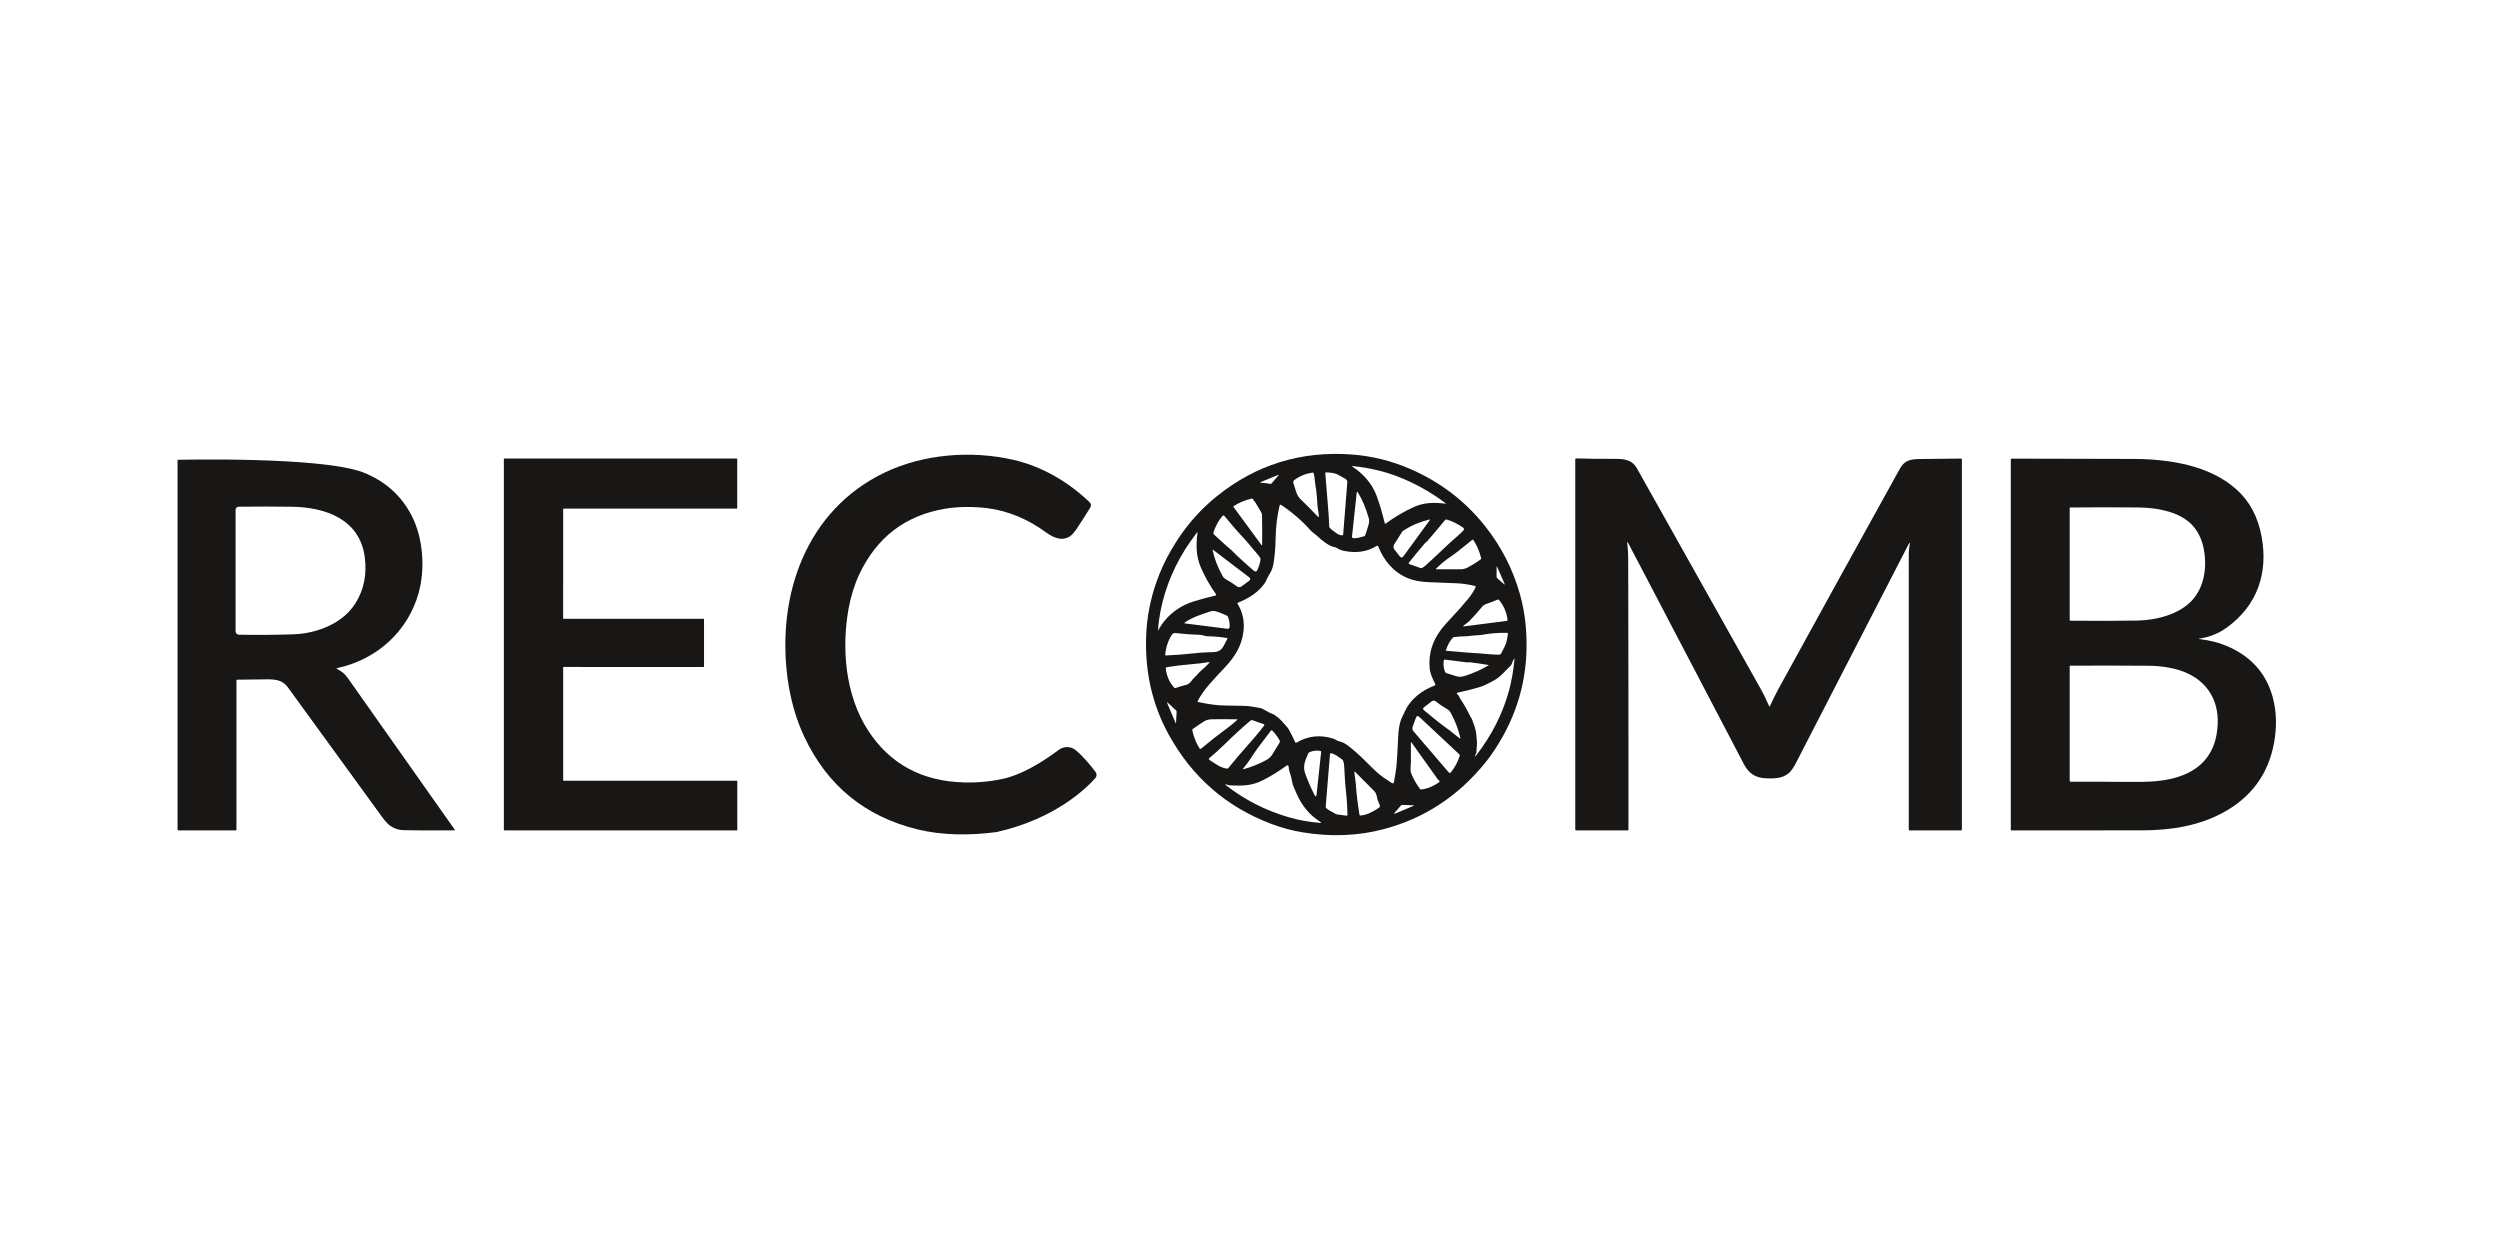
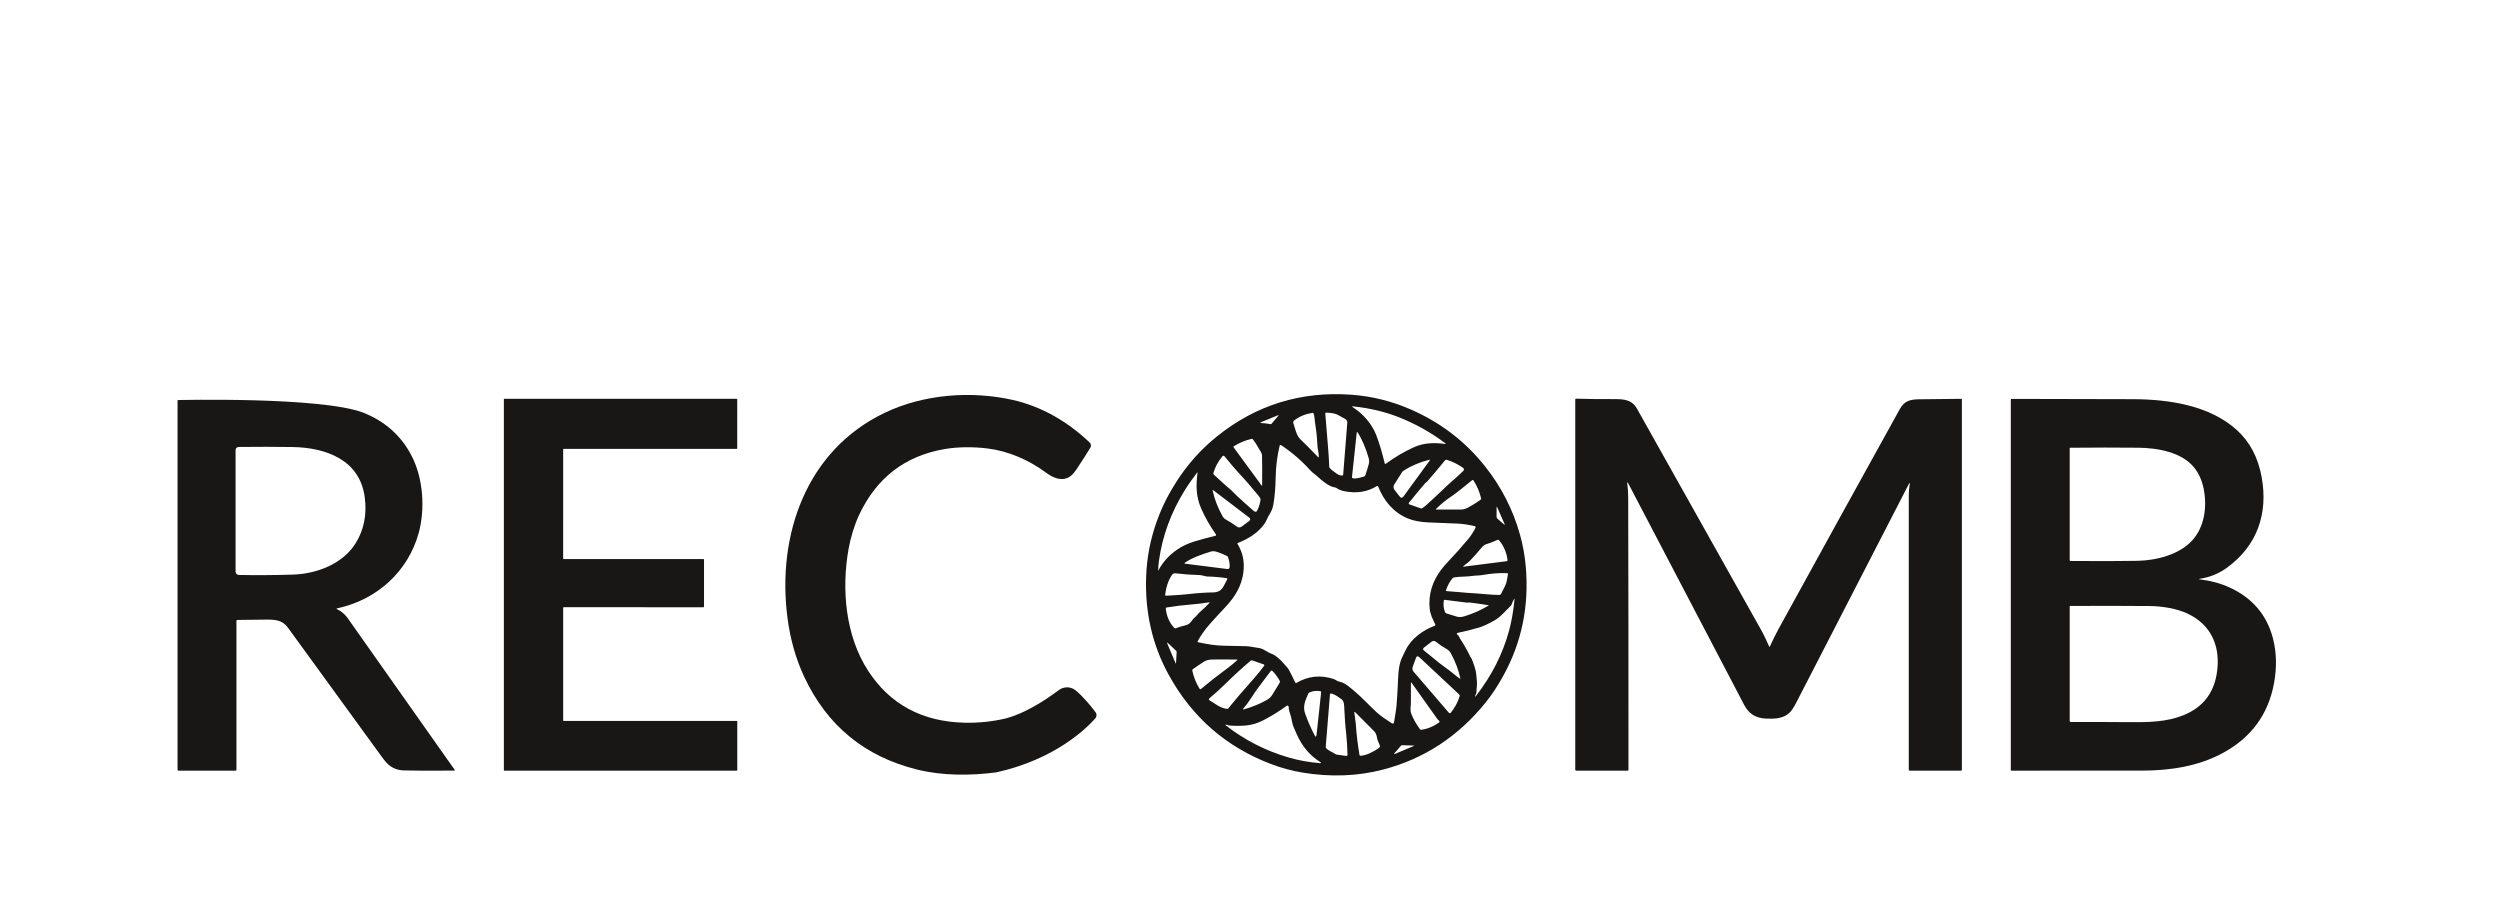
- <svg xmlns="http://www.w3.org/2000/svg" version="1.1" id="svg1" width="501.445" height="248.138" viewBox="0 0 501.445 248.138">
+ <svg xmlns="http://www.w3.org/2000/svg" version="1.1" id="svg1" width="501.445" height="182.778" viewBox="0 0 501.445 182.778">
  <defs id="defs1">
    <clipPath clipPathUnits="userSpaceOnUse" id="clipPath560">
      <path d="M 0,222.423 H 376.532 V 0 H 0 Z" transform="translate(-54.8711,-102.2964)" id="path560" />
    </clipPath>
    <clipPath clipPathUnits="userSpaceOnUse" id="clipPath562">
      <path d="M 0,222.423 H 376.532 V 0 H 0 Z" transform="translate(-209.9079,-63.7259)" id="path562" />
    </clipPath>
    <clipPath clipPathUnits="userSpaceOnUse" id="clipPath564">
      <path d="M 0,222.423 H 376.532 V 0 H 0 Z" transform="translate(-152.351,-116.952)" id="path564" />
    </clipPath>
    <clipPath clipPathUnits="userSpaceOnUse" id="clipPath566">
      <path d="M 0,222.423 H 376.532 V 0 H 0 Z" transform="translate(-84.7201,-109.5133)" id="path566" />
    </clipPath>
    <clipPath clipPathUnits="userSpaceOnUse" id="clipPath568">
      <path d="M 0,222.423 H 376.532 V 0 H 0 Z" transform="translate(-287.2682,-104.1145)" id="path568" />
    </clipPath>
    <clipPath clipPathUnits="userSpaceOnUse" id="clipPath570">
      <path d="M 0,222.423 H 376.532 V 0 H 0 Z" transform="translate(-329.0192,-84.8389)" id="path570" />
    </clipPath>
  </defs>
-   <g id="layer-MC0" transform="translate(0,-48.42625)">
+   <g id="layer-MC0" transform="translate(0,-60.40895)">
    <path id="path559" d="m 0,0 c -0.735,5.635 -5.811,7.504 -10.95,7.574 -2.649,0.037 -5.304,0.039 -7.966,0.007 -0.344,-0.005 -0.516,-0.179 -0.516,-0.523 v -18.222 c 0,-0.277 0.222,-0.504 0.499,-0.509 2.644,-0.051 5.366,-0.033 8.164,0.056 3.526,0.113 7.427,1.586 9.37,4.673 C -0.125,-4.921 0.341,-2.606 0,0 Z m -28.161,14.636 c 0,0 21.487,0.529 27.898,-1.88 C 3.07,11.442 5.518,9.252 7.082,6.185 8.82,2.775 9.088,-1.784 8.126,-5.317 6.532,-11.171 1.796,-15.418 -4.102,-16.684 c -0.173,-0.037 -0.18,-0.093 -0.019,-0.168 0.619,-0.291 1.143,-0.74 1.572,-1.346 5.361,-7.581 10.716,-15.171 16.064,-22.772 0.064,-0.09 0.042,-0.135 -0.067,-0.135 -3.757,-0.025 -6.308,-0.016 -7.654,0.029 -0.704,0.024 -1.346,0.234 -1.926,0.63 -0.364,0.247 -0.796,0.716 -1.298,1.405 -4.705,6.48 -9.413,12.958 -14.125,19.435 -0.844,1.162 -1.941,1.247 -3.527,1.213 -1.307,-0.027 -2.671,-0.044 -4.09,-0.048 -0.087,0 -0.13,-0.044 -0.13,-0.131 v -22.415 c 0,-0.083 -0.042,-0.125 -0.126,-0.125 h -8.56 c -0.115,0 -0.173,0.059 -0.173,0.176 z" style="fill:#181715;fill-opacity:1;fill-rule:nonzero;stroke:none" transform="matrix(1.333333,0,0,-1.333333,73.16147,160.1688)" clip-path="url(#clipPath560)" />
    <path id="path561" d="M 0,0 2.705,1.138 C 2.848,1.198 2.843,1.23 2.689,1.235 L 1.037,1.288 C 0.956,1.291 0.891,1.262 0.839,1.201 L -0.094,0.13 C -0.252,-0.05 -0.22,-0.093 0,0 Z m -5.252,-0.301 c 0.9,0.043 1.961,0.595 2.79,1.174 0.124,0.085 0.174,0.243 0.123,0.386 -0.058,0.162 -0.127,0.324 -0.207,0.484 -0.292,0.572 -0.159,1.17 -0.656,1.659 -0.931,0.92 -1.875,1.867 -2.833,2.843 -0.1,0.103 -0.144,0.083 -0.133,-0.06 0.051,-0.601 0.181,-1.191 0.222,-1.796 0.101,-1.468 0.284,-2.992 0.55,-4.572 0.012,-0.082 0.061,-0.122 0.144,-0.118 m -17.132,4.562 c -0.768,-0.079 -1.623,-0.084 -2.563,-0.015 -0.207,0.015 -0.369,0.118 -0.567,0.13 -0.094,0.007 -0.104,-0.02 -0.028,-0.079 2.851,-2.231 6.028,-3.855 9.529,-4.871 1.463,-0.424 3.003,-0.702 4.62,-0.834 0.265,-0.023 0.285,0.038 0.06,0.181 -1.538,0.972 -2.709,2.366 -3.511,4.181 -0.136,0.308 -0.278,0.632 -0.424,0.972 -0.135,0.311 -0.232,0.636 -0.289,0.974 -0.073,0.426 -0.181,0.887 -0.336,1.299 -0.101,0.272 -0.155,0.561 -0.161,0.868 -0.003,0.103 -0.087,0.184 -0.19,0.182 -0.039,-10e-4 -0.076,-0.014 -0.107,-0.037 -1.101,-0.808 -2.262,-1.529 -3.484,-2.16 -0.85,-0.442 -1.7,-0.706 -2.549,-0.791 z m 13.53,4.465 C -9.139,8.903 -9.418,9.016 -9.691,9.064 -9.779,9.08 -9.827,9.043 -9.833,8.953 l -0.642,-7.909 c -0.008,-0.085 0.018,-0.158 0.078,-0.219 0.381,-0.398 0.947,-0.586 1.408,-0.883 0.062,-0.042 0.132,-0.067 0.207,-0.077 l 1.367,-0.188 c 0.147,-0.019 0.218,0.044 0.215,0.19 -0.023,1.098 -0.087,2.137 -0.193,3.116 -0.101,0.945 -0.165,1.646 -0.19,2.102 -0.039,0.703 -0.078,1.408 -0.119,2.115 -0.027,0.49 -0.146,0.814 -0.356,0.972 -0.311,0.231 -0.576,0.416 -0.796,0.554 z m -2.997,-5.845 0.689,6.381 c 0.01,0.085 -0.028,0.135 -0.113,0.149 -0.6,0.106 -1.153,0.04 -1.659,-0.198 -0.074,-0.035 -0.128,-0.09 -0.162,-0.166 -0.467,-1.073 -0.882,-1.89 -0.448,-3.089 0.408,-1.117 0.865,-2.163 1.37,-3.137 0.173,-0.336 0.281,-0.316 0.323,0.06 m 18.178,2.337 -3.87,5.435 c -0.08,0.114 -0.121,0.1 -0.121,-0.041 0,-0.924 0.001,-1.873 0.003,-2.845 C 2.341,7.181 2.175,6.561 2.399,6.002 2.716,5.209 3.152,4.438 3.708,3.689 3.755,3.627 3.817,3.6 3.894,3.61 4.806,3.722 5.699,4.084 6.573,4.695 6.649,4.749 6.667,4.854 6.613,4.93 6.604,4.942 6.594,4.953 6.583,4.962 L 6.491,5.04 C 6.428,5.093 6.374,5.152 6.327,5.218 m -23.744,5.797 c -0.323,0.567 -0.678,1.043 -1.065,1.427 -0.1,0.098 -0.192,0.092 -0.275,-0.019 -0.595,-0.786 -1.18,-1.562 -1.756,-2.327 -0.402,-0.531 -0.783,-1.084 -1.145,-1.661 -0.346,-0.549 -0.749,-1.094 -1.21,-1.635 -0.102,-0.119 -0.077,-0.159 0.074,-0.118 1.155,0.31 2.281,0.763 3.378,1.36 0.415,0.225 0.727,0.518 0.936,0.88 0.325,0.561 0.677,1.139 1.056,1.733 0.074,0.118 0.077,0.237 0.007,0.36 z m -2.994,1.35 c 0.226,0.276 0.453,0.569 0.68,0.878 0.042,0.055 0.03,0.134 -0.026,0.176 -0.011,0.008 -0.022,0.015 -0.035,0.019 l -1.673,0.588 c -0.115,0.042 -0.245,0.019 -0.34,-0.06 -1.174,-0.985 -2.46,-2.164 -3.858,-3.535 -0.768,-0.754 -1.551,-1.462 -2.349,-2.124 -0.061,-0.049 -0.07,-0.139 -0.02,-0.202 0.011,-0.012 0.023,-0.023 0.037,-0.032 0.847,-0.523 1.642,-1.201 2.674,-1.324 0.079,-0.01 0.143,0.017 0.193,0.08 0.873,1.094 1.889,2.289 3.048,3.583 0.58,0.649 1.137,1.3 1.669,1.953 z m -4.84,0.509 c 0.54,0.398 1.027,0.8 1.459,1.205 0.063,0.058 0.052,0.088 -0.034,0.09 -1.184,0.019 -2.412,0.022 -3.682,0.009 -0.511,-0.005 -0.918,-0.102 -1.22,-0.292 -0.566,-0.353 -1.142,-0.739 -1.729,-1.157 -0.078,-0.056 -0.108,-0.133 -0.089,-0.229 0.217,-1.002 0.586,-1.915 1.107,-2.739 0.035,-0.058 0.112,-0.076 0.171,-0.04 0.005,0.003 0.01,0.007 0.015,0.011 1.202,1.016 2.536,2.063 4.002,3.142 z M 3.094,14.4 2.614,13.081 C 2.516,12.811 2.56,12.566 2.746,12.346 L 8.025,6.197 C 8.139,6.065 8.251,6.067 8.362,6.202 8.957,6.932 9.397,7.756 9.681,8.676 9.707,8.764 9.687,8.84 9.621,8.902 L 3.607,14.523 C 3.374,14.74 3.203,14.699 3.094,14.4 Z m -36.157,-0.776 c 0.038,-0.095 0.061,-0.091 0.067,0.012 l 0.094,1.644 c 0.005,0.089 -0.025,0.163 -0.089,0.224 l -1.203,1.131 c -0.15,0.14 -0.185,0.115 -0.106,-0.074 z M 6.638,13.633 C 7.029,13.323 7.361,13.075 7.634,12.888 8.348,12.401 8.963,11.827 9.662,11.323 9.763,11.251 9.799,11.276 9.77,11.398 9.489,12.645 9.014,13.886 8.345,15.119 8.194,15.395 7.976,15.613 7.692,15.772 7.105,16.1 6.568,16.463 6.081,16.862 5.904,17.007 5.65,17.011 5.469,16.872 L 4.311,15.975 C 4.125,15.828 4.122,15.68 4.304,15.529 5.071,14.89 5.849,14.259 6.638,13.633 Z m -36.841,6.848 c 0.325,0.282 0.535,0.613 0.87,0.9 0.457,0.393 0.898,0.815 1.324,1.266 0.099,0.106 0.077,0.147 -0.068,0.123 -0.865,-0.14 -1.721,-0.243 -2.57,-0.309 -1.278,-0.101 -2.537,-0.254 -3.776,-0.458 -0.082,-0.015 -0.12,-0.063 -0.114,-0.145 0.107,-1.125 0.529,-2.103 1.269,-2.932 0.059,-0.068 0.132,-0.085 0.217,-0.053 0.497,0.188 0.991,0.338 1.483,0.451 0.776,0.178 0.875,0.733 1.365,1.157 z m 44.256,1.854 c -1.047,0.176 -2.006,0.316 -2.877,0.42 -0.154,0.019 -0.224,-0.043 -0.376,-0.024 -1.085,0.13 -2.206,0.271 -3.361,0.422 -0.084,0.011 -0.133,-0.025 -0.147,-0.109 -0.103,-0.578 -0.043,-1.157 0.18,-1.736 0.039,-0.096 0.107,-0.161 0.205,-0.195 0.497,-0.164 1.032,-0.328 1.606,-0.492 0.323,-0.092 0.714,-0.066 1.172,0.077 1.285,0.402 2.485,0.941 3.603,1.616 0.019,0.011 0.017,0.018 -0.005,0.021 z M 12.259,10.122 C 12.222,9.844 12.205,9.571 12.208,9.303 12.21,9.222 12.191,9.148 12.153,9.078 12.093,8.969 12.047,8.855 12.015,8.736 c -0.05,-0.183 -0.016,-0.2 0.102,-0.051 2.369,3.042 4.031,6.315 4.986,9.819 0.376,1.386 0.65,2.952 0.822,4.7 0.015,0.152 -0.016,0.162 -0.091,0.028 -0.14,-0.25 -0.259,-0.515 -0.357,-0.793 C 17.449,22.365 17.407,22.3 17.349,22.244 16.544,21.477 15.861,20.59 14.89,20.047 13.932,19.512 13.193,19.167 12.674,19.013 11.572,18.685 10.505,18.417 9.471,18.21 9.192,18.154 9.165,18.039 9.392,17.865 c 0.188,-0.145 0.21,-0.342 0.33,-0.526 0.592,-0.892 1.118,-1.821 1.58,-2.787 0.053,-0.113 0.137,-0.154 0.185,-0.28 0.292,-0.764 0.637,-1.598 0.69,-2.418 0.036,-0.572 0.157,-1.172 0.082,-1.732 z m -46.06,13.692 c 1.109,0.057 2,0.125 2.672,0.202 1.27,0.15 2.462,0.236 3.684,0.256 1.488,0.024 1.555,0.967 2.165,1.982 0.029,0.049 0.013,0.113 -0.035,0.141 -0.011,0.007 -0.024,0.011 -0.037,0.013 -0.987,0.151 -1.965,0.236 -2.935,0.256 -0.327,0.007 -0.735,0.205 -1.13,0.214 -1.216,0.034 -2.426,0.122 -3.632,0.263 -0.244,0.029 -0.426,-0.045 -0.545,-0.222 -0.556,-0.823 -0.902,-1.827 -1.037,-3.014 -0.009,-0.088 0.031,-0.131 0.121,-0.128 0.243,0.013 0.479,0.025 0.709,0.037 z M 9.414,24.33 c 0.843,-0.086 1.751,-0.154 2.722,-0.205 1.126,-0.061 2.307,-0.234 3.474,-0.232 0.135,0 0.257,0.077 0.316,0.198 0.184,0.37 0.368,0.735 0.553,1.095 0.306,0.598 0.337,1.164 0.455,1.82 0.021,0.109 -0.025,0.166 -0.137,0.169 -1.209,0.034 -2.425,-0.06 -3.648,-0.28 C 12.613,26.796 12.121,26.83 11.593,26.751 10.679,26.608 9.773,26.685 8.842,26.533 8.742,26.517 8.66,26.471 8.594,26.394 8.182,25.908 7.858,25.316 7.622,24.617 7.59,24.523 7.624,24.473 7.723,24.467 8.222,24.44 8.785,24.394 9.414,24.33 Z m -41.018,4.26 6.31,-0.798 c 0.238,-0.03 0.361,0.074 0.369,0.314 0.016,0.52 -0.071,1.017 -0.261,1.49 -0.029,0.074 -0.079,0.128 -0.152,0.164 -0.508,0.251 -1.038,0.463 -1.591,0.636 -0.301,0.095 -0.598,0.096 -0.892,0.003 -1.3,-0.413 -2.749,-0.902 -3.824,-1.647 -0.126,-0.089 -0.112,-0.142 0.041,-0.162 z m 42.792,0.415 c -0.272,-0.28 -0.586,-0.468 -0.887,-0.709 -0.15,-0.119 -0.13,-0.166 0.058,-0.142 l 6.377,0.815 c 0.088,0.01 0.151,0.089 0.141,0.178 0,0.001 -10e-4,0.002 -10e-4,0.003 -0.144,1.123 -0.562,2.105 -1.254,2.944 -0.08,0.096 -0.177,0.118 -0.291,0.065 C 14.82,31.924 14.283,31.718 13.72,31.539 13.442,31.451 13.209,31.293 13.021,31.064 12.4,30.306 11.789,29.619 11.188,29.005 Z m 4.034,6.694 c -10e-4,-0.147 0.052,-0.267 0.162,-0.362 l 0.964,-0.834 c 0.113,-0.097 0.139,-0.077 0.08,0.058 l -1.09,2.49 c -0.068,0.153 -0.102,0.146 -0.104,-0.021 z m -37.239,-0.145 -5.409,4.116 c -0.056,0.043 -0.078,0.03 -0.065,-0.041 0.254,-1.259 0.76,-2.571 1.517,-3.938 0.103,-0.186 0.24,-0.326 0.412,-0.419 0.64,-0.352 1.208,-0.715 1.705,-1.088 0.249,-0.186 0.499,-0.187 0.75,-0.002 l 1.087,0.808 c 0.251,0.186 0.252,0.374 0.003,0.564 z M 9.365,39.398 C 8.984,39.097 8.58,38.805 8.152,38.522 7.545,38.119 6.879,37.565 6.156,36.861 6.069,36.776 6.086,36.734 6.207,36.736 c 1.181,0.006 2.404,0.008 3.669,0.004 0.338,-0.001 0.694,0.098 1.069,0.299 0.665,0.356 1.292,0.748 1.88,1.177 0.073,0.053 0.098,0.123 0.078,0.21 -0.248,1 -0.634,1.901 -1.158,2.705 -0.051,0.079 -0.112,0.089 -0.183,0.029 -0.703,-0.574 -1.435,-1.161 -2.197,-1.762 z m -39.202,2.881 c -0.629,-0.849 -1.271,-1.719 -1.823,-2.607 -2.078,-3.34 -3.38,-6.885 -3.904,-10.636 -0.064,-0.471 -0.107,-0.963 -0.13,-1.475 -0.002,-0.042 0.007,-0.045 0.027,-0.008 0.667,1.266 1.619,2.322 2.857,3.169 0.746,0.511 1.615,0.918 2.607,1.22 1.064,0.323 2.102,0.603 3.115,0.839 0.08,0.019 0.13,0.1 0.11,0.182 -0.004,0.018 -0.012,0.036 -0.023,0.052 -0.865,1.209 -1.603,2.505 -2.214,3.889 -0.786,1.785 -0.788,3.456 -0.545,5.344 0.013,0.107 -0.013,0.118 -0.077,0.031 z m 34.51,-4.854 c 1.003,0.912 1.959,1.804 2.867,2.677 0.426,0.41 0.871,0.813 1.336,1.21 0.468,0.399 0.909,0.806 1.324,1.223 0.183,0.184 0.168,0.351 -0.046,0.499 -0.749,0.522 -1.558,0.918 -2.426,1.188 -0.088,0.028 -0.183,0 -0.241,-0.069 C 6.606,43.082 5.714,42.023 4.81,40.975 4.709,40.856 4.557,40.789 4.466,40.68 3.633,39.703 2.825,38.726 2.042,37.751 1.991,37.686 2,37.593 2.063,37.541 2.076,37.531 2.091,37.522 2.107,37.517 l 1.698,-0.598 c 0.082,-0.029 0.16,-0.021 0.234,0.024 0.214,0.132 0.425,0.292 0.634,0.482 z m -3.438,1.297 3.937,5.399 C 5.241,44.216 5.218,44.25 5.102,44.222 3.688,43.878 2.391,43.326 1.213,42.564 1.133,42.513 1.066,42.445 1.015,42.366 L -0.176,40.487 C -0.328,40.249 -0.313,39.94 -0.14,39.716 0.113,39.39 0.371,39.055 0.637,38.713 0.839,38.449 1.038,38.452 1.235,38.722 m -22.659,1.088 c -0.967,1.234 -2.071,2.3 -3.053,3.47 -0.408,0.484 -0.808,0.964 -1.201,1.442 -0.122,0.148 -0.244,0.148 -0.366,0 -0.616,-0.753 -1.057,-1.577 -1.324,-2.472 -0.032,-0.104 -0.008,-0.194 0.073,-0.268 0.604,-0.548 1.205,-1.098 1.803,-1.651 0.28,-0.261 0.685,-0.545 1.001,-0.88 0.233,-0.246 0.466,-0.478 0.699,-0.695 0.757,-0.702 1.543,-1.408 2.358,-2.117 0.068,-0.059 0.139,-0.114 0.213,-0.164 0.189,-0.132 0.336,-0.094 0.441,0.113 0.27,0.545 0.435,1.093 0.496,1.643 0.012,0.086 -0.007,0.166 -0.055,0.238 -0.321,0.492 -0.81,0.989 -1.085,1.341 z m 4.627,-26.235 c 0.285,-0.34 0.593,-0.6 0.808,-0.995 0.318,-0.584 0.625,-1.203 0.921,-1.857 0.042,-0.092 0.106,-0.112 0.193,-0.06 1.757,1.03 3.617,1.225 5.58,0.586 0.32,-0.107 0.557,-0.357 0.894,-0.41 0.82,-0.126 1.811,-1.049 2.489,-1.63 0.945,-0.811 2.006,-1.956 3.047,-2.925 0.697,-0.649 1.505,-1.158 2.301,-1.676 0.209,-0.135 0.332,-0.08 0.369,0.166 0.123,0.849 0.316,1.729 0.378,2.547 0.1,1.315 0.176,2.645 0.229,3.99 0.026,0.629 0.073,1.158 0.14,1.587 0.098,0.619 0.246,1.137 0.444,1.555 0.17,0.365 0.356,0.75 0.557,1.155 0.839,1.71 2.602,2.995 4.352,3.641 0.086,0.03 0.13,0.125 0.099,0.211 C 6.002,19.466 6,19.472 5.997,19.478 5.611,20.255 5.24,20.988 5.16,21.865 c -0.194,2.121 0.393,4.075 1.763,5.862 0.315,0.408 0.657,0.806 1.027,1.194 1.048,1.099 2.044,2.217 2.987,3.354 0.439,0.529 0.808,1.094 1.107,1.697 0.071,0.145 0.028,0.236 -0.13,0.273 -0.846,0.195 -1.705,0.345 -2.578,0.381 -1.456,0.059 -2.899,0.117 -4.328,0.173 -1.242,0.052 -2.282,0.249 -3.118,0.593 -2.172,0.9 -3.621,2.646 -4.482,4.821 -0.026,0.064 -0.098,0.095 -0.161,0.07 -0.007,-0.003 -0.014,-0.006 -0.02,-0.01 -1.448,-0.905 -3.119,-1.157 -5.011,-0.755 -0.384,0.082 -0.75,0.24 -1.099,0.473 -0.061,0.042 -0.128,0.066 -0.2,0.074 -0.835,0.095 -1.924,0.975 -2.537,1.563 -0.371,0.357 -0.834,0.629 -1.162,0.993 -1.313,1.465 -2.787,2.736 -4.42,3.815 -0.061,0.04 -0.144,0.022 -0.184,-0.04 -0.009,-0.013 -0.015,-0.027 -0.018,-0.042 -0.373,-1.551 -0.574,-3.161 -0.603,-4.83 -0.024,-1.466 -0.134,-2.777 -0.328,-3.935 -0.1,-0.598 -0.305,-1.134 -0.615,-1.608 -0.289,-0.444 -0.408,-0.892 -0.702,-1.329 -0.918,-1.355 -2.44,-2.324 -4.01,-2.929 -0.098,-0.037 -0.119,-0.1 -0.065,-0.189 0.767,-1.249 1.058,-2.641 0.873,-4.178 -0.251,-2.088 -1.251,-3.752 -2.79,-5.373 -0.804,-0.847 -1.565,-1.676 -2.283,-2.488 -0.733,-0.829 -1.335,-1.683 -1.806,-2.561 -0.047,-0.087 -0.022,-0.14 0.074,-0.161 1.523,-0.338 2.825,-0.511 3.907,-0.521 1.088,-0.01 2.177,-0.032 3.267,-0.068 0.649,-0.019 1.367,-0.205 2.057,-0.294 0.559,-0.072 1.162,-0.629 1.789,-0.841 0.661,-0.227 1.401,-0.941 1.842,-1.474 z m -3.764,32.379 c -0.243,0.466 -0.534,0.914 -0.873,1.345 -0.051,0.066 -0.118,0.089 -0.2,0.07 -0.977,-0.226 -1.874,-0.603 -2.691,-1.128 -0.051,-0.032 -0.059,-0.073 -0.024,-0.123 l 4.201,-5.725 c 0.072,-0.096 0.108,-0.084 0.108,0.037 0.016,1.861 0.01,3.346 -0.017,4.456 -0.007,0.371 -0.328,0.73 -0.504,1.068 z m 14.743,2.283 -0.707,-6.614 c -0.01,-0.091 0.03,-0.149 0.118,-0.173 0.483,-0.135 1.264,0.132 1.712,0.262 0.083,0.024 0.149,0.088 0.176,0.169 0.179,0.519 0.35,1.074 0.514,1.664 0.087,0.309 0.082,0.627 -0.015,0.955 -0.443,1.516 -0.98,2.775 -1.61,3.778 -0.105,0.166 -0.168,0.152 -0.188,-0.041 z m -13.004,1.346 c 0.074,-0.017 0.152,0.009 0.202,0.067 l 0.998,1.172 c 0.1,0.116 0.079,0.145 -0.062,0.087 l -2.457,-1.003 c -0.245,-0.101 -0.235,-0.155 0.029,-0.162 0.408,-0.009 0.838,-0.063 1.29,-0.161 z m 7.106,-3.243 c -0.051,1.058 -0.145,2.112 -0.321,3.144 -0.099,0.571 -0.087,1.15 -0.253,1.702 -0.024,0.081 -0.078,0.114 -0.162,0.101 -1.062,-0.162 -1.984,-0.544 -2.766,-1.147 -0.125,-0.097 -0.174,-0.264 -0.122,-0.415 0.262,-0.772 0.448,-1.83 1.027,-2.39 0.847,-0.818 1.737,-1.715 2.669,-2.691 0.085,-0.09 0.128,-0.073 0.128,0.051 0.002,0.572 -0.174,1.078 -0.2,1.645 m 2.941,-4.235 c 0.229,-0.164 0.494,-0.248 0.796,-0.253 0.079,-10e-4 0.121,0.037 0.128,0.116 l 0.622,7.849 c 0.018,0.215 -0.095,0.421 -0.287,0.525 -0.365,0.196 -0.717,0.395 -1.056,0.596 -0.394,0.233 -1.002,0.358 -1.825,0.376 -0.103,0.002 -0.151,-0.048 -0.143,-0.15 0.126,-1.686 0.263,-3.374 0.413,-5.063 0.09,-1.019 0.149,-1.986 0.178,-2.901 0.003,-0.08 0.031,-0.152 0.082,-0.214 0.156,-0.192 0.335,-0.353 0.538,-0.483 0.045,-0.029 0.23,-0.161 0.554,-0.398 z m 2.395,10.012 c 1.516,-0.962 2.869,-2.501 3.523,-4.225 0.442,-1.162 0.861,-2.562 1.258,-4.2 0.026,-0.106 0.083,-0.127 0.171,-0.063 1.362,1 2.776,1.83 4.242,2.491 1.488,0.673 3.081,0.702 4.685,0.487 0.125,-0.016 0.137,0.014 0.036,0.089 -2.183,1.645 -4.554,2.968 -7.113,3.969 -2.032,0.796 -4.283,1.327 -6.754,1.592 -0.217,0.024 -0.233,-0.023 -0.048,-0.14 M -33.76,39.571 c 0.276,0.478 0.57,0.957 0.88,1.44 1.665,2.586 3.68,4.829 6.043,6.73 5.875,4.722 12.613,6.813 20.213,6.271 3.087,-0.22 6.067,-0.959 8.941,-2.216 4.464,-1.953 8.18,-4.793 11.147,-8.521 2.486,-3.122 4.253,-6.58 5.303,-10.373 0.424,-1.532 0.708,-3.107 0.851,-4.724 C 20.144,22.213 19.003,16.705 16.196,11.656 15.354,10.139 14.483,8.823 13.583,7.709 9.45,2.589 4.309,-0.773 -1.84,-2.378 c -3.848,-1.004 -7.89,-1.155 -12.126,-0.453 -1.609,0.265 -3.197,0.696 -4.762,1.293 -6.724,2.559 -11.84,7.018 -15.348,13.377 -2.487,4.505 -3.623,9.485 -3.409,14.943 0.107,2.768 0.637,5.49 1.589,8.167 0.575,1.62 1.287,3.161 2.136,4.622 z" style="fill:#181715;fill-opacity:1;fill-rule:nonzero;stroke:none" transform="matrix(1.333333,0,0,-1.333333,279.8772,211.5961)" clip-path="url(#clipPath562)" />
    <path id="path563" d="m 0,0 c 4.355,-0.978 8.309,-3.294 11.568,-6.401 0.211,-0.202 0.257,-0.521 0.11,-0.774 -0.46,-0.793 -1.424,-2.263 -2.035,-3.184 -0.389,-0.585 -0.746,-0.98 -1.071,-1.186 -1.177,-0.745 -2.45,-0.217 -3.561,0.605 -2.626,1.936 -5.686,3.251 -8.797,3.639 -2.09,0.263 -4.429,0.263 -6.491,-0.094 -5.928,-1.028 -10.199,-4.312 -12.811,-9.855 -0.726,-1.536 -1.302,-3.436 -1.613,-5.182 -1.073,-6.014 -0.48,-13.033 2.939,-18.301 3.288,-5.066 8.134,-7.673 14.54,-7.823 2.114,-0.048 4.183,0.17 6.207,0.654 3.716,0.997 7.323,3.813 7.995,4.288 0.737,0.522 1.735,0.51 2.443,-0.051 1.146,-0.91 2.438,-2.516 3.034,-3.314 0.209,-0.28 0.197,-0.66 -0.034,-0.921 -1.288,-1.46 -5.998,-6.146 -14.885,-8.123 -3.911,-0.516 -8.111,-0.516 -11.863,0.405 -7.909,1.94 -13.59,6.593 -17.043,13.959 -1.265,2.699 -2.108,5.675 -2.527,8.929 -1.599,12.413 2.836,25.166 14.646,30.801 C -13.38,0.873 -6.264,1.406 0,0 Z" style="fill:#181715;fill-opacity:1;fill-rule:nonzero;stroke:none" transform="matrix(1.333333,0,0,-1.333333,203.1347,140.628)" clip-path="url(#clipPath564)" />
    <path id="path565" d="m 0,0 -0.002,-16.421 c 0,-0.044 0.035,-0.079 0.079,-0.079 h 21.031 c 0.044,0 0.08,-0.036 0.08,-0.08 v 0 -7.087 c 0,-0.043 -0.036,-0.079 -0.08,-0.079 L 0.08,-23.744 C 0.036,-23.744 0,-23.779 0,-23.823 v 0 -16.951 c 0,-0.044 0.036,-0.08 0.08,-0.08 h 26.032 c 0.043,0 0.079,-0.036 0.079,-0.08 v -7.315 c 0,-0.044 -0.036,-0.08 -0.079,-0.08 H -8.842 c -0.044,0 -0.08,0.036 -0.08,0.08 V 7.53 c 0,0.044 0.036,0.08 0.08,0.08 h 34.949 c 0.044,0 0.079,-0.036 0.079,-0.08 L 26.184,0.159 c 0,-0.044 -0.036,-0.079 -0.08,-0.079 H 0.08 C 0.036,0.08 0,0.044 0,0 Z" style="fill:#181715;fill-opacity:1;fill-rule:nonzero;stroke:none" transform="matrix(1.333333,0,0,-1.333333,112.9601,150.5463)" clip-path="url(#clipPath566)" />
    <path id="path567" d="m 0,0 c 0.084,0.437 0.023,0.458 -0.181,0.063 -5.748,-11.135 -11.361,-22.034 -16.838,-32.697 -0.413,-0.804 -0.775,-1.345 -1.087,-1.625 -0.957,-0.859 -2.218,-0.892 -3.475,-0.839 -1.528,0.065 -2.575,0.663 -3.308,2.061 -5.867,11.182 -11.674,22.279 -17.419,33.29 -0.145,0.278 -0.198,0.261 -0.159,-0.05 0.088,-0.69 0.133,-1.384 0.135,-2.081 0.034,-13.677 0.047,-27.318 0.039,-40.924 0,-0.085 -0.043,-0.128 -0.128,-0.128 h -7.699 c -0.118,0 -0.176,0.059 -0.176,0.176 v 55.63 c 0,0.101 0.051,0.151 0.154,0.15 1.712,-0.049 3.515,-0.07 5.408,-0.063 1.544,0.005 2.896,0.031 3.723,-1.444 6.229,-11.107 12.455,-22.202 18.678,-33.285 0.451,-0.803 0.827,-1.652 1.21,-2.491 0.036,-0.076 0.07,-0.076 0.104,0 0.455,1.004 0.891,1.888 1.309,2.65 6.186,11.267 12.263,22.287 18.232,33.06 0.646,1.165 1.43,1.454 2.831,1.481 2.152,0.037 4.301,0.061 6.445,0.072 0.036,0 0.065,-0.029 0.065,-0.065 v -55.75 c 0,-0.081 -0.04,-0.121 -0.12,-0.121 H 0.024 c -0.098,0 -0.147,0.049 -0.147,0.147 -0.003,13.64 -0.004,27.398 -0.002,41.274 0,0.57 0.041,1.073 0.125,1.509 z" style="fill:#181715;fill-opacity:1;fill-rule:nonzero;stroke:none" transform="matrix(1.333333,0,0,-1.333333,383.0243,157.7447)" clip-path="url(#clipPath568)" />
    <path id="path569" d="m 0,0 c -1.529,0.704 -3.668,1.092 -5.633,1.109 -4.059,0.034 -8.049,0.038 -11.972,0.012 -0.034,0 -0.062,-0.028 -0.062,-0.062 V -16.17 c 0,-0.093 0.075,-0.169 0.168,-0.169 2.868,0.013 5.721,0.007 8.558,-0.019 3.113,-0.031 5.797,0.012 8.345,1.027 2.851,1.137 4.53,3.203 5.04,6.2 C 5.114,-5.182 3.74,-1.719 0,0 Z m -7.489,7.911 c 2.876,0.053 6.298,0.929 8.244,3.06 1.88,2.059 2.264,5.093 1.733,7.767 -0.25,1.267 -0.737,2.344 -1.458,3.231 -1.862,2.295 -5.481,2.927 -8.365,2.956 -3.295,0.034 -6.721,0.032 -10.277,-0.005 -0.031,0 -0.055,-0.024 -0.055,-0.055 V 8.005 c 0,-0.075 0.038,-0.114 0.115,-0.115 3.981,-0.036 7.335,-0.028 10.063,0.021 z M 1.898,5.122 C 3.557,4.921 5.05,4.515 6.378,3.906 c 3.432,-1.575 5.608,-4.125 6.527,-7.648 0.55,-2.103 0.606,-4.349 0.169,-6.74 -0.862,-4.721 -3.454,-8.24 -7.777,-10.556 -3.686,-1.977 -7.884,-2.607 -12.123,-2.612 -6.573,-0.006 -13.118,-0.007 -19.635,-0.002 -0.036,0 -0.065,0.029 -0.065,0.065 v 0 55.741 c 0,0.077 0.038,0.116 0.115,0.116 6.157,-0.002 12.284,-0.016 18.381,-0.044 5.327,-0.026 11.435,-0.94 15.514,-4.648 1.947,-1.77 3.187,-4.117 3.721,-7.041 C 12.208,15.058 10.573,10.178 5.939,6.838 4.748,5.98 3.401,5.436 1.898,5.206 1.693,5.174 1.693,5.146 1.898,5.122 Z" style="fill:#181715;fill-opacity:1;fill-rule:nonzero;stroke:none" transform="matrix(1.333333,0,0,-1.333333,438.6923,183.4455)" clip-path="url(#clipPath570)" />
  </g>
</svg>
